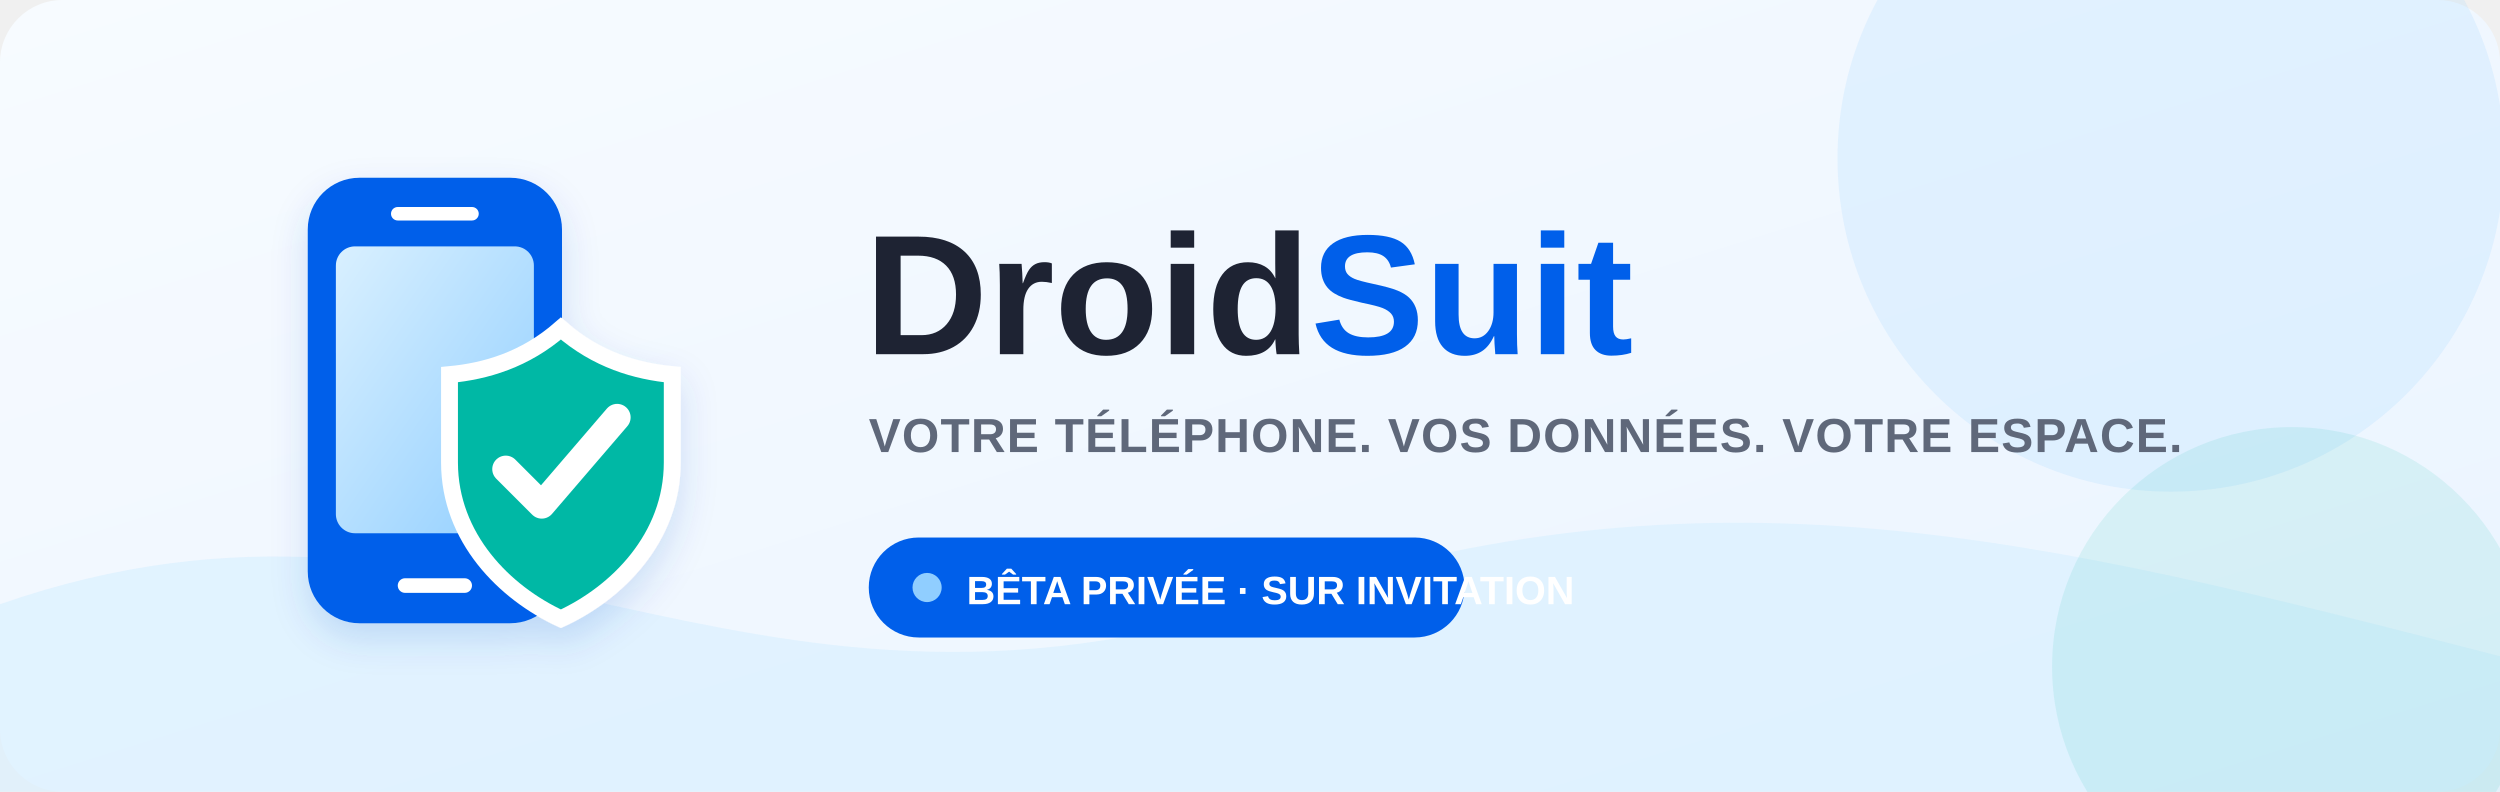
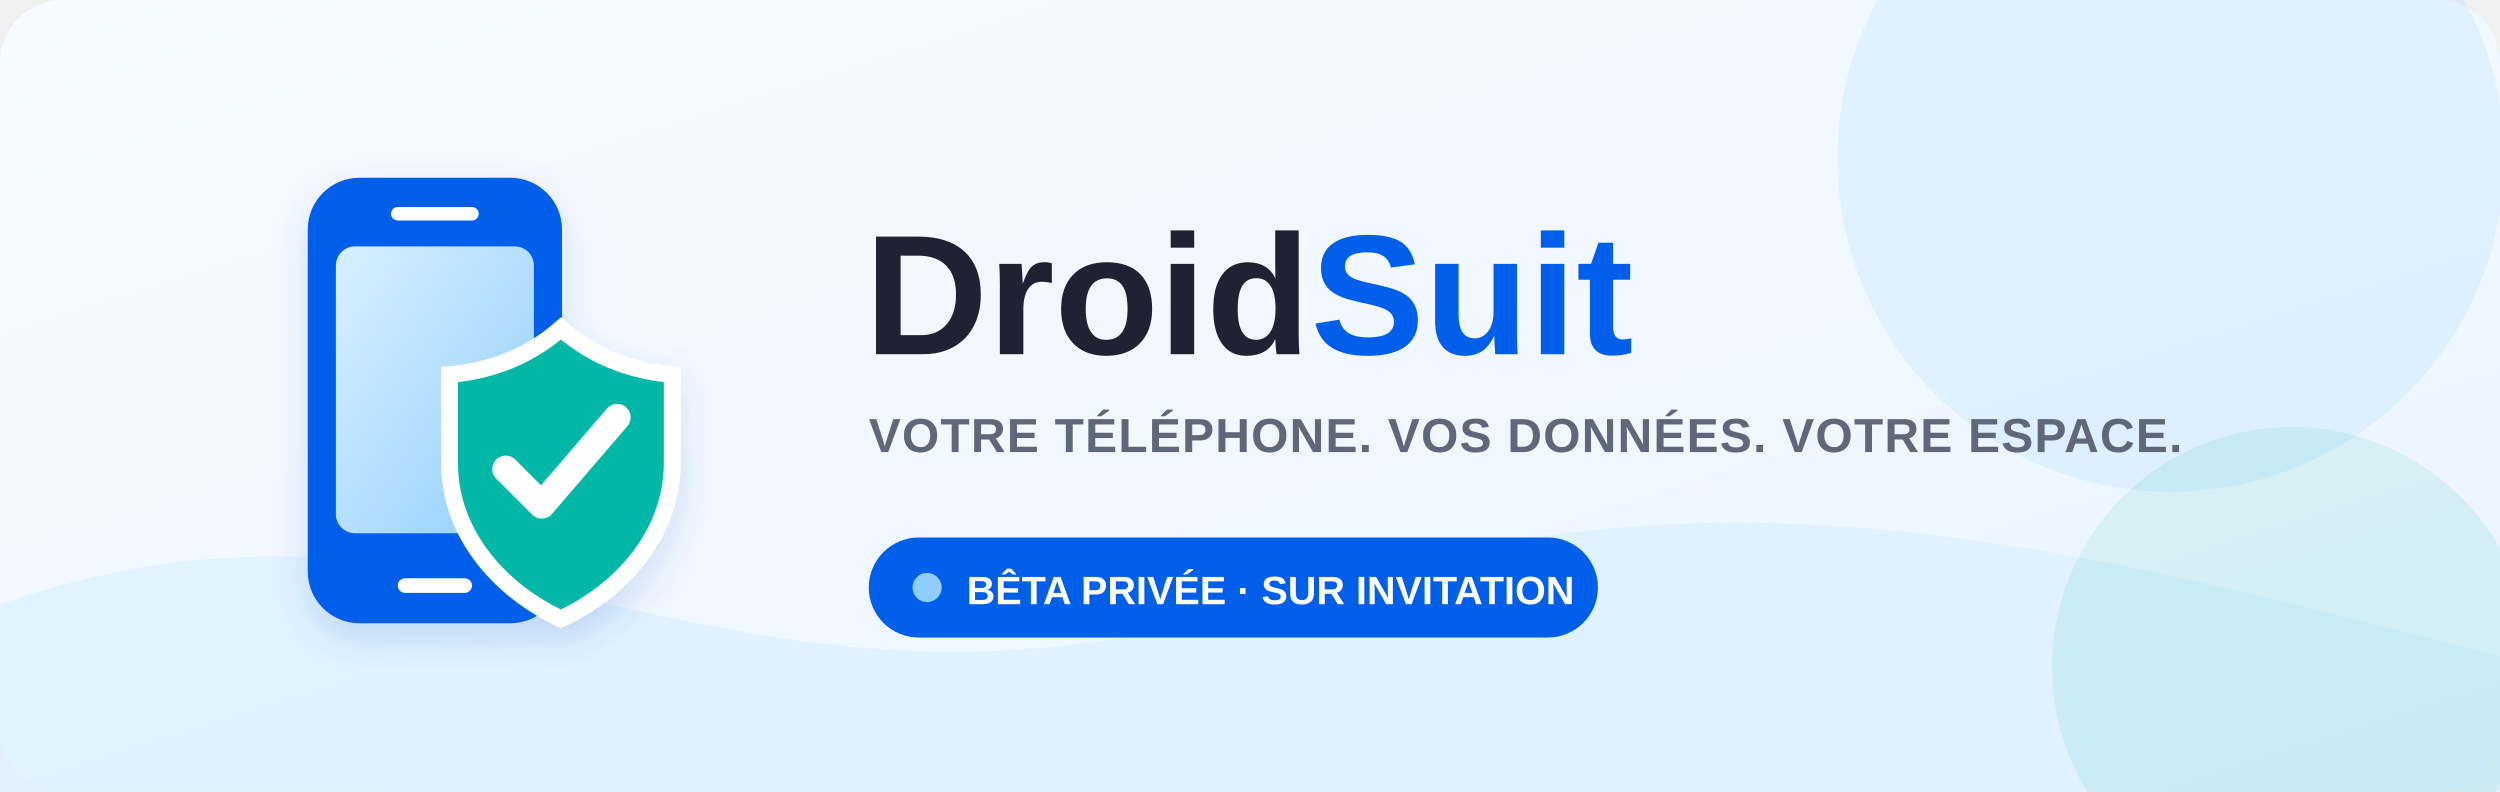
<svg xmlns="http://www.w3.org/2000/svg" viewBox="0 0 1200 380" role="img" aria-labelledby="title desc">
  <defs>
    <linearGradient id="bg" x1="0" y1="0" x2="1" y2="1">
      <stop offset="0" stop-color="#f7fbff" />
      <stop offset="1" stop-color="#eaf4ff" />
    </linearGradient>
    <linearGradient id="screen" x1="0" y1="0" x2="1" y2="1">
      <stop offset="0" stop-color="#d9f0ff" />
      <stop offset="1" stop-color="#90ceff" />
    </linearGradient>
    <filter id="shadow" x="-30%" y="-30%" width="160%" height="160%">
      <feDropShadow dx="0" dy="14" stdDeviation="16" flood-color="#0047c6" flood-opacity=".16" />
    </filter>
  </defs>
  <rect width="1200" height="380" rx="30" fill="url(#bg)" />
  <path d="M0 290C230 210 350 372 610 288c211-69 366-31 590 27v65H0z" fill="#d9f0ff" opacity=".65" />
  <circle cx="1042" cy="76" r="160" fill="#90ceff" opacity=".17" />
  <circle cx="1100" cy="320" r="115" fill="#00b8a5" opacity=".10" />
  <g transform="translate(84 54) scale(.54)" filter="url(#shadow)">
    <rect x="118" y="58" width="226" height="396" rx="46" fill="#005fea" />
    <rect x="143" y="119" width="176" height="255" rx="17" fill="url(#screen)" />
    <rect x="192" y="84" width="78" height="12" rx="6" fill="#fff" />
    <rect x="198" y="414" width="66" height="13" rx="6.5" fill="#fff" />
    <path d="M343 192c32 28 67 38 99 41v78c0 67-49 116-99 139-50-23-99-72-99-139v-78c32-3 67-13 99-41z" fill="#00b8a5" stroke="#fff" stroke-width="15" />
    <path d="m294 317 32 32 67-78" fill="none" stroke="#fff" stroke-width="24" stroke-linecap="round" stroke-linejoin="round" />
  </g>
  <g transform="translate(415 92)">
    <text x="0" y="78" font-family="Segoe UI, Arial, sans-serif" font-size="82" font-weight="750" fill="#1e2333">Droid<tspan fill="#005fea">Suit</tspan>
    </text>
    <text x="2" y="125" font-family="Segoe UI, Arial, sans-serif" font-size="23" font-weight="600" fill="#5f687a" letter-spacing=".6">VOTRE TÉLÉPHONE. VOS DONNÉES. VOTRE ESPACE.</text>
-     <rect x="2" y="166" width="286" height="48" rx="24" fill="#005fea" />
+     <rect x="2" y="166" width="350" height="48" rx="24" fill="#005fea" />
    <circle cx="30" cy="190" r="7" fill="#90ceff" />
    <text x="49" y="198" font-family="Segoe UI, Arial, sans-serif" font-size="19" font-weight="650" fill="#fff">BÊTA PRIVÉE · SUR INVITATION</text>
  </g>
</svg>
